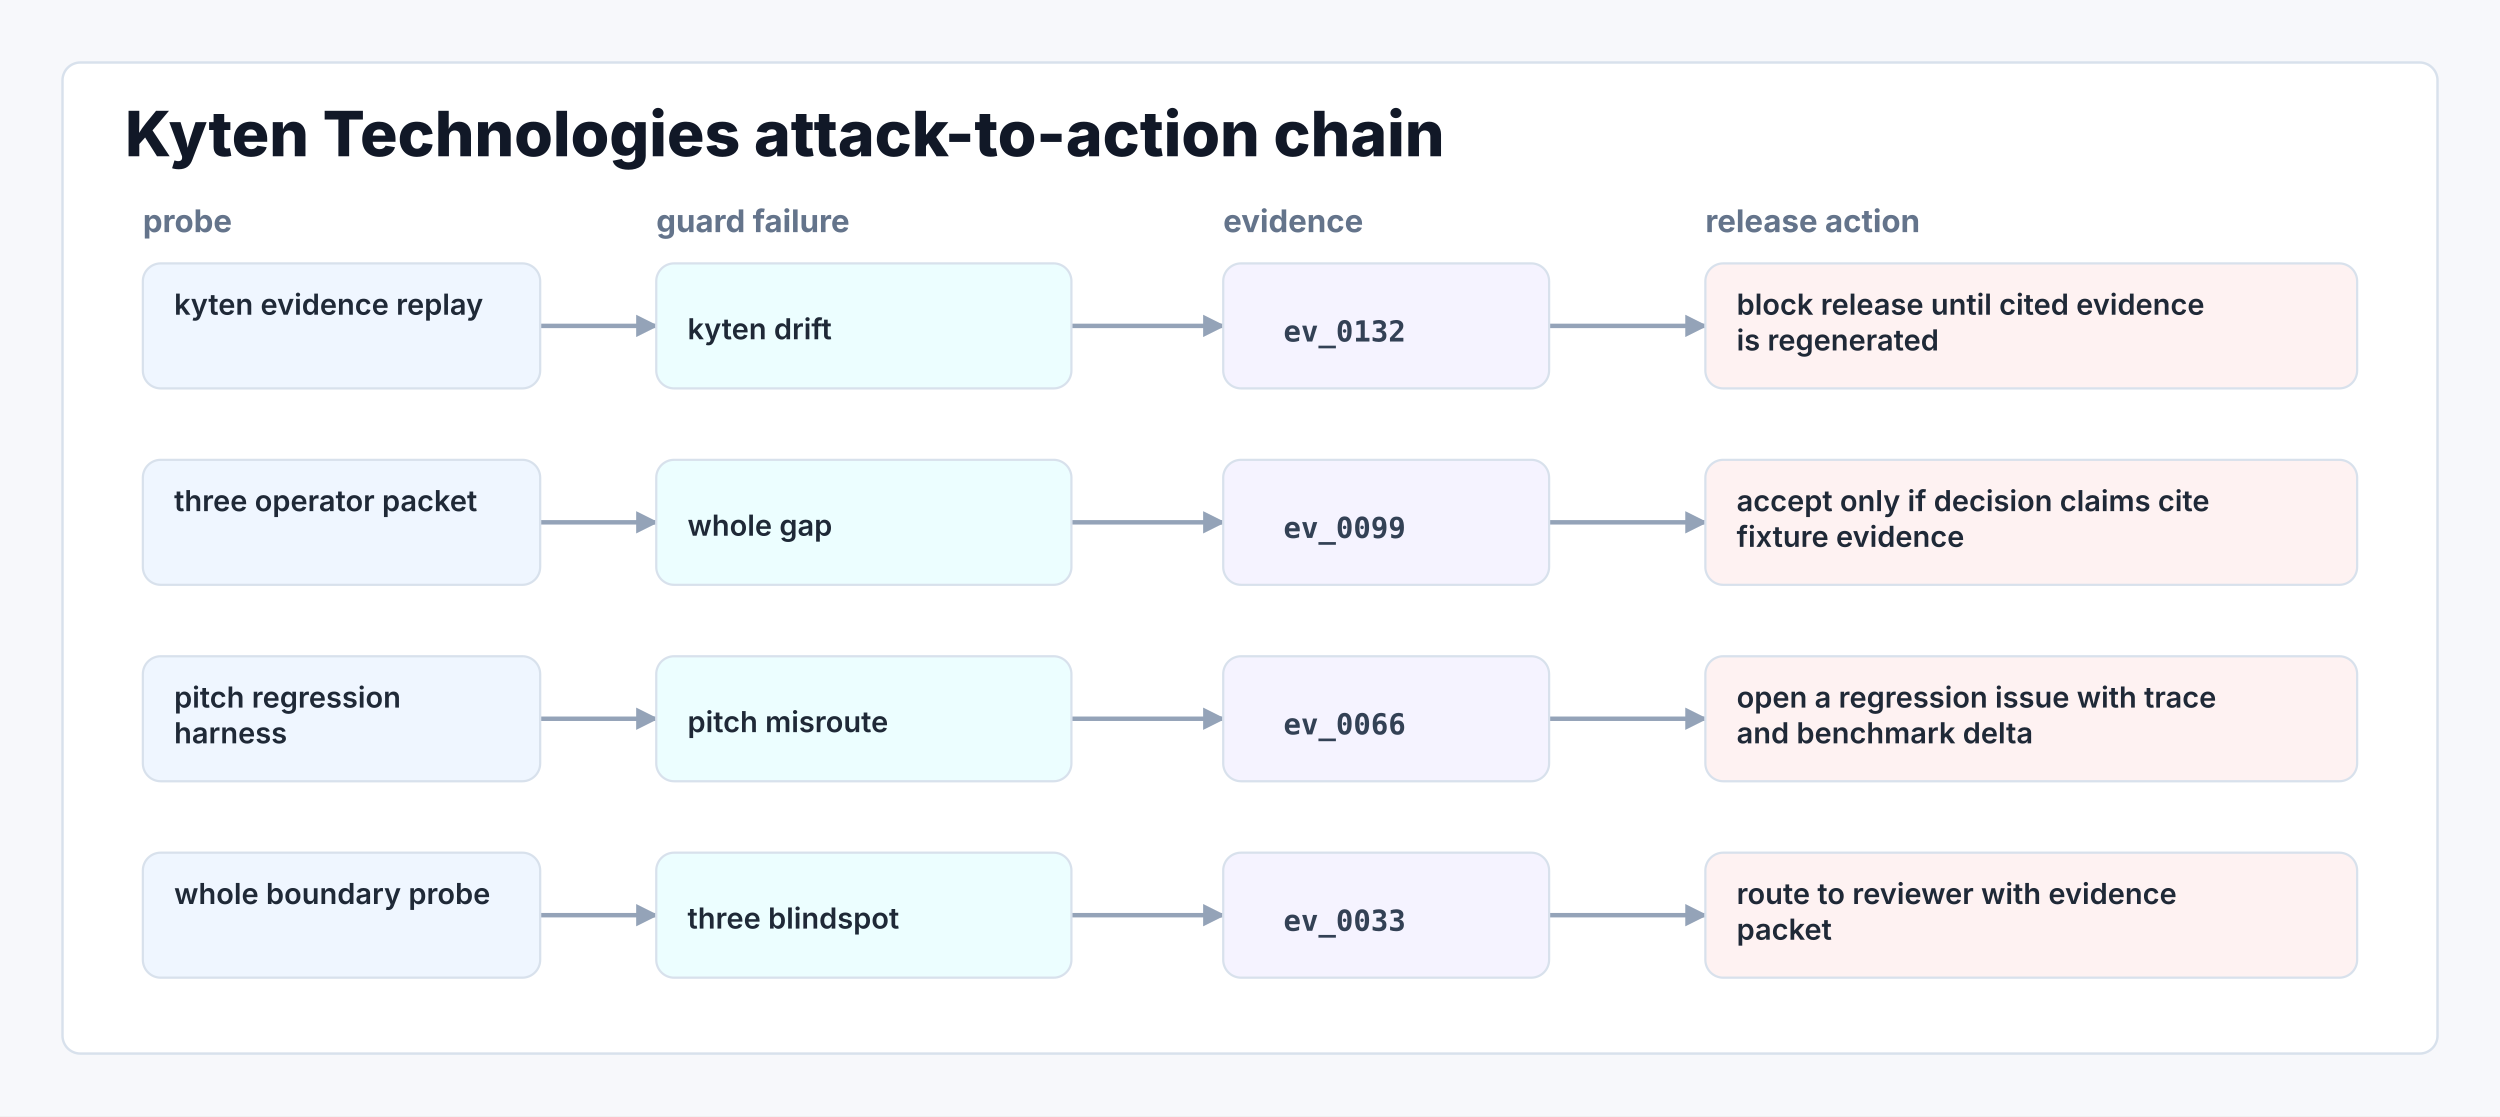
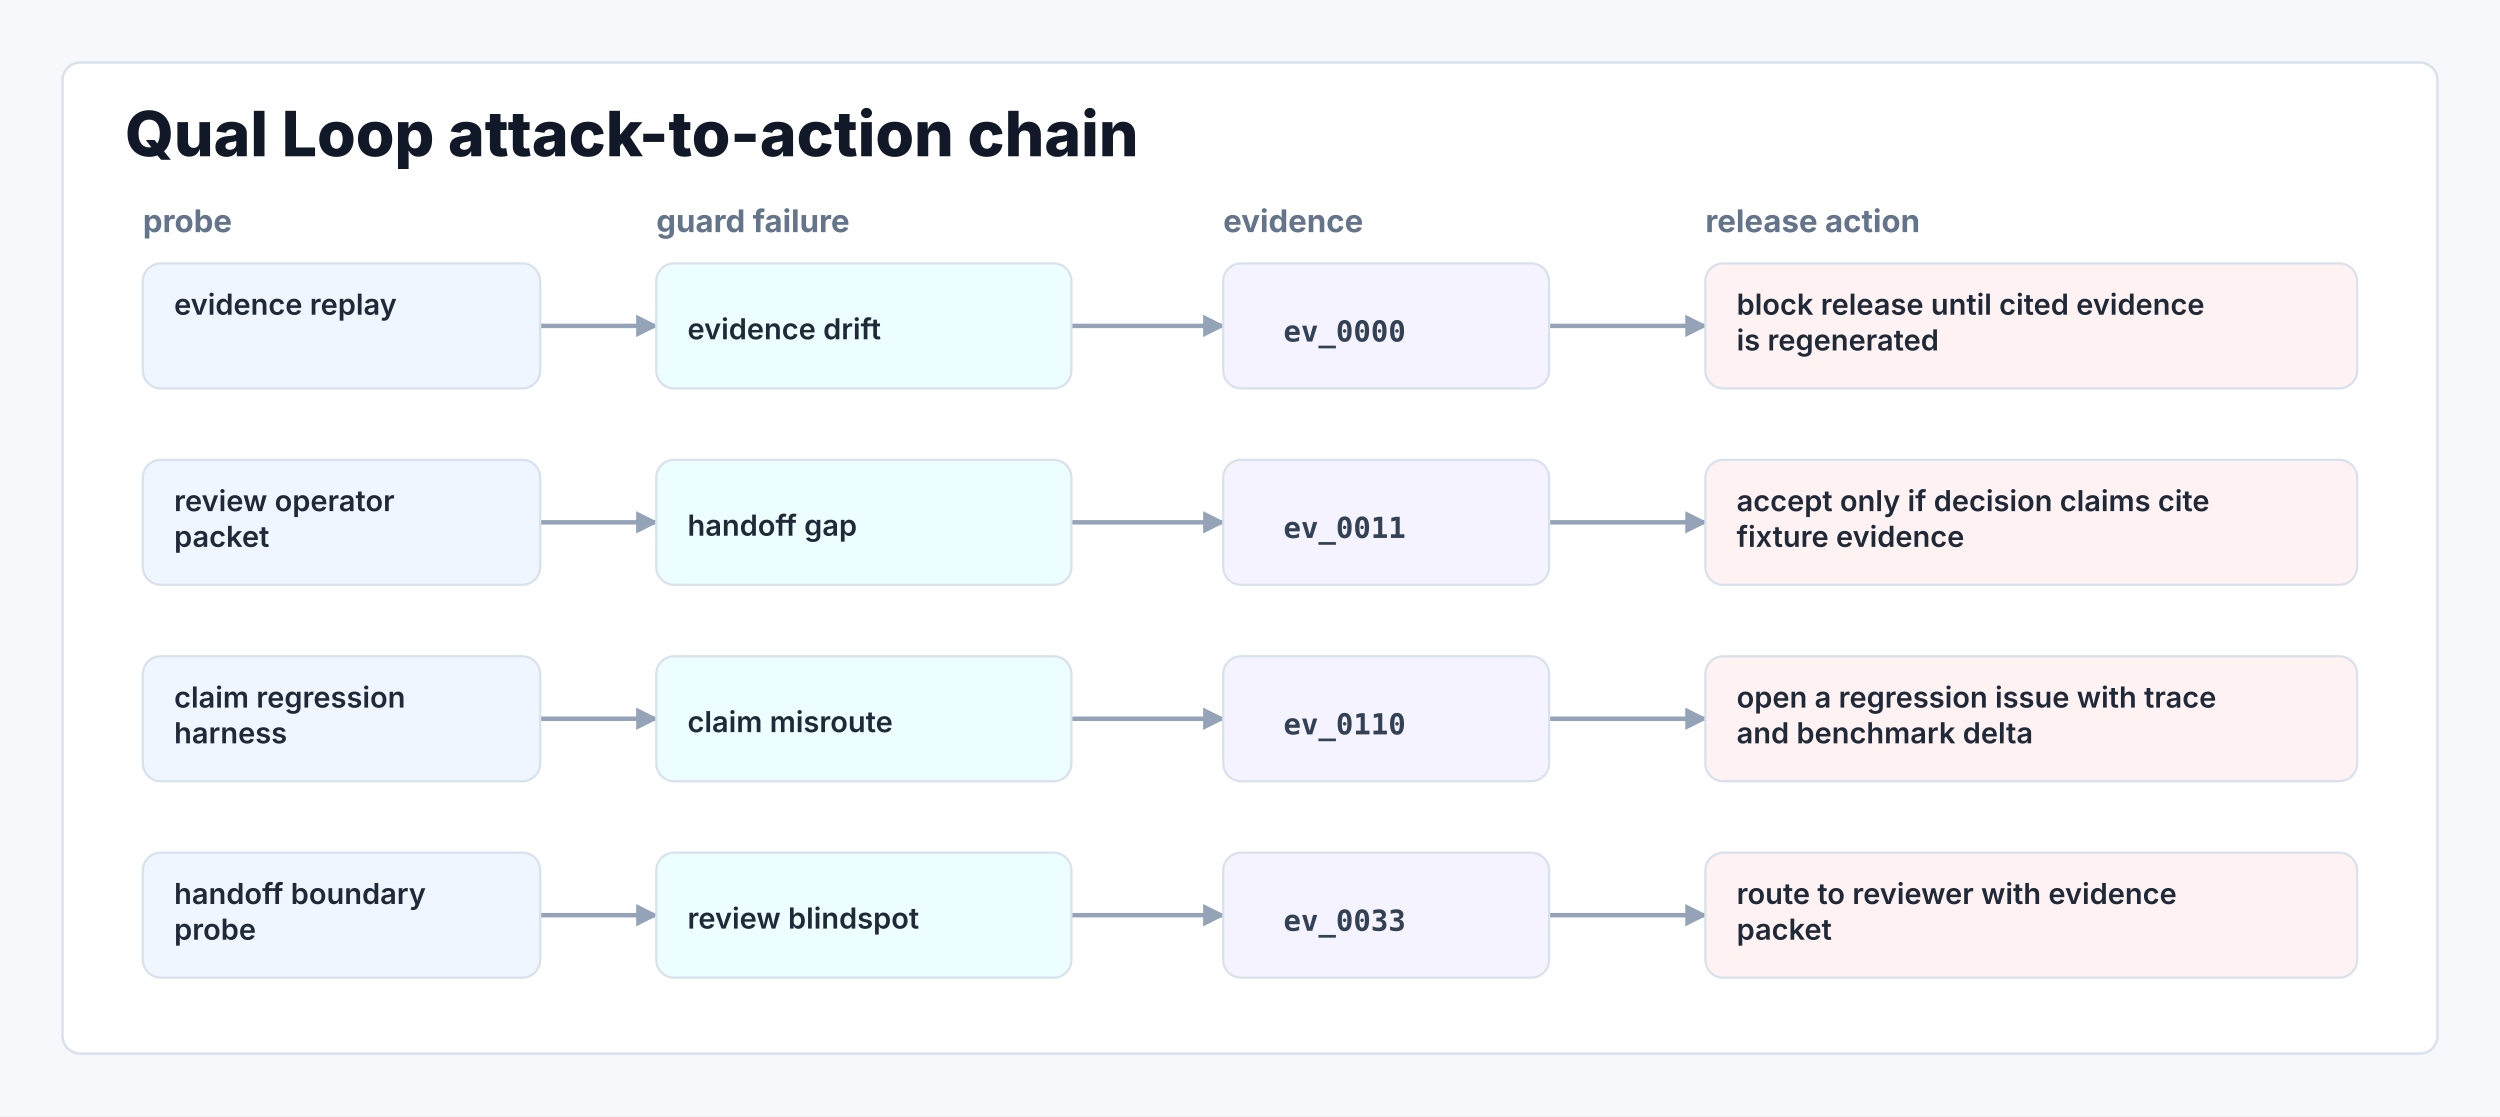
- <svg xmlns="http://www.w3.org/2000/svg" width="1120" height="500" viewBox="0 0 1120 500" role="img" aria-label="Kyten Technologies evidence map">
+ <svg xmlns="http://www.w3.org/2000/svg" width="1120" height="500" viewBox="0 0 1120 500" role="img" aria-label="Qual Loop evidence map">
  <defs>
    <style>
      .bg { fill:#f7f8fb; }
      .panel { fill:#ffffff; stroke:#d8e1ec; stroke-width:1.1; }
      .title { font:760 28px -apple-system,BlinkMacSystemFont,"Segoe UI",sans-serif; fill:#111827; }
      .node { font:620 13px -apple-system,BlinkMacSystemFont,"Segoe UI",sans-serif; fill:#1f2937; }
      .head { font:700 14px -apple-system,BlinkMacSystemFont,"Segoe UI",sans-serif; fill:#64748b; }
      .mono { font:720 13px ui-monospace,SFMono-Regular,Menlo,monospace; fill:#334155; }
      .edge { stroke:#94a3b8; stroke-width:2; fill:none; marker-end:url(#arrow); }
      .lane { fill:#eff6ff; stroke:#d8e1ec; }
      .failure { fill:#ecfeff; stroke:#d8e1ec; }
      .evidencebox { fill:#f5f3ff; stroke:#d8e1ec; }
      .actionbox { fill:#fef2f2; stroke:#d8e1ec; }
    </style>
    <marker id="arrow" viewBox="0 0 10 10" refX="9" refY="5" markerWidth="5" markerHeight="5" orient="auto-start-reverse">
      <path d="M 0 0 L 10 5 L 0 10 z" fill="#94a3b8" />
    </marker>
  </defs>
  <rect class="bg" width="1120" height="500" />
  <rect class="panel" x="28" y="28" width="1064" height="444" rx="8" />
-   <text x="56" y="70" class="title">Kyten Technologies attack-to-action chain</text>
+   <text x="56" y="70" class="title">Qual Loop attack-to-action chain</text>
  <text x="64" y="104" class="head">probe</text>
  <text x="294" y="104" class="head">guard failure</text>
  <text x="548" y="104" class="head">evidence</text>
  <text x="764" y="104" class="head">release action</text>
  <path d="M242 146 L294 146" class="edge" />
  <path d="M480 146 L548 146" class="edge" />
  <path d="M694 146 L764 146" class="edge" />
  <path d="M242 234 L294 234" class="edge" />
  <path d="M480 234 L548 234" class="edge" />
  <path d="M694 234 L764 234" class="edge" />
  <path d="M242 322 L294 322" class="edge" />
  <path d="M480 322 L548 322" class="edge" />
  <path d="M694 322 L764 322" class="edge" />
  <path d="M242 410 L294 410" class="edge" />
  <path d="M480 410 L548 410" class="edge" />
  <path d="M694 410 L764 410" class="edge" />
  <rect class="lane" x="64" y="118" width="178" height="56" rx="8" />
  <text class="node" x="78" y="141">
-     <tspan x="78" dy="0">kyten evidence replay</tspan>
+     <tspan x="78" dy="0">evidence replay</tspan>
  </text>
  <rect class="failure" x="294" y="118" width="186" height="56" rx="8" />
-   <text x="308" y="152" class="node">kyten drift</text>
+   <text x="308" y="152" class="node">evidence drift</text>
  <rect class="evidencebox" x="548" y="118" width="146" height="56" rx="8" />
-   <text x="575" y="153" class="mono">ev_0132</text>
+   <text x="575" y="153" class="mono">ev_0000</text>
  <rect class="actionbox" x="764" y="118" width="292" height="56" rx="8" />
  <text class="node" x="778" y="141">
    <tspan x="778" dy="0">block release until cited evidence</tspan>
    <tspan x="778" dy="16">is regenerated</tspan>
  </text>
  <rect class="lane" x="64" y="206" width="178" height="56" rx="8" />
  <text class="node" x="78" y="229">
-     <tspan x="78" dy="0">three operator packet</tspan>
+     <tspan x="78" dy="0">review operator</tspan>
+     <tspan x="78" dy="16">packet</tspan>
  </text>
  <rect class="failure" x="294" y="206" width="186" height="56" rx="8" />
-   <text x="308" y="240" class="node">whole gap</text>
+   <text x="308" y="240" class="node">handoff gap</text>
  <rect class="evidencebox" x="548" y="206" width="146" height="56" rx="8" />
-   <text x="575" y="241" class="mono">ev_0099</text>
+   <text x="575" y="241" class="mono">ev_0011</text>
  <rect class="actionbox" x="764" y="206" width="292" height="56" rx="8" />
  <text class="node" x="778" y="229">
    <tspan x="778" dy="0">accept only if decision claims cite</tspan>
    <tspan x="778" dy="16">fixture evidence</tspan>
  </text>
  <rect class="lane" x="64" y="294" width="178" height="56" rx="8" />
  <text class="node" x="78" y="317">
-     <tspan x="78" dy="0">pitch regression</tspan>
+     <tspan x="78" dy="0">claim regression</tspan>
    <tspan x="78" dy="16">harness</tspan>
  </text>
  <rect class="failure" x="294" y="294" width="186" height="56" rx="8" />
-   <text x="308" y="328" class="node">pitch misroute</text>
+   <text x="308" y="328" class="node">claim misroute</text>
  <rect class="evidencebox" x="548" y="294" width="146" height="56" rx="8" />
-   <text x="575" y="329" class="mono">ev_0066</text>
+   <text x="575" y="329" class="mono">ev_0110</text>
  <rect class="actionbox" x="764" y="294" width="292" height="56" rx="8" />
  <text class="node" x="778" y="317">
    <tspan x="778" dy="0">open a regression issue with trace</tspan>
    <tspan x="778" dy="16">and benchmark delta</tspan>
  </text>
  <rect class="lane" x="64" y="382" width="178" height="56" rx="8" />
  <text class="node" x="78" y="405">
-     <tspan x="78" dy="0">whole boundary probe</tspan>
+     <tspan x="78" dy="0">handoff boundary</tspan>
+     <tspan x="78" dy="16">probe</tspan>
  </text>
  <rect class="failure" x="294" y="382" width="186" height="56" rx="8" />
-   <text x="308" y="416" class="node">three blindspot</text>
+   <text x="308" y="416" class="node">review blindspot</text>
  <rect class="evidencebox" x="548" y="382" width="146" height="56" rx="8" />
  <text x="575" y="417" class="mono">ev_0033</text>
  <rect class="actionbox" x="764" y="382" width="292" height="56" rx="8" />
  <text class="node" x="778" y="405">
    <tspan x="778" dy="0">route to reviewer with evidence</tspan>
    <tspan x="778" dy="16">packet</tspan>
  </text>
</svg>
